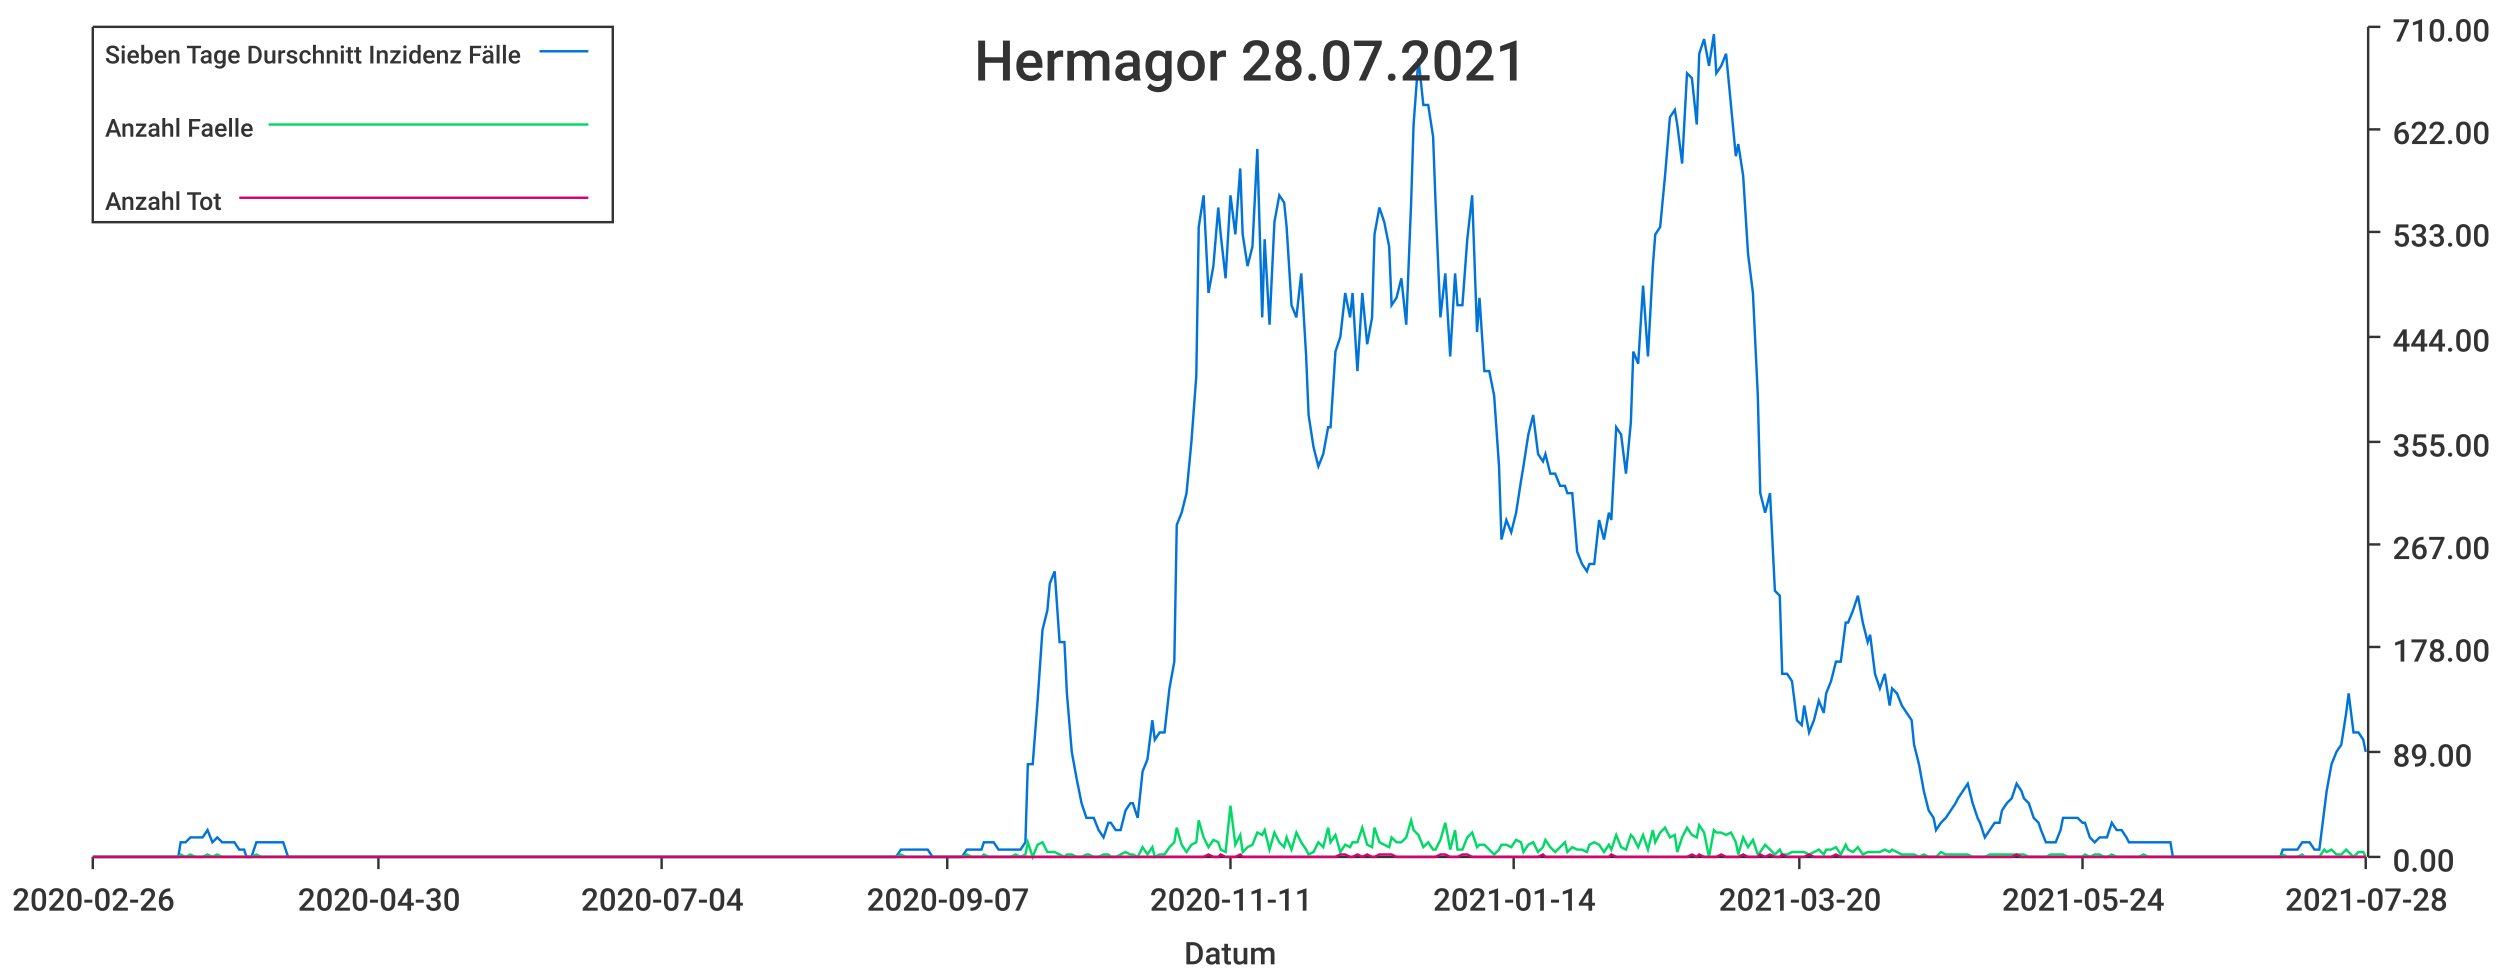
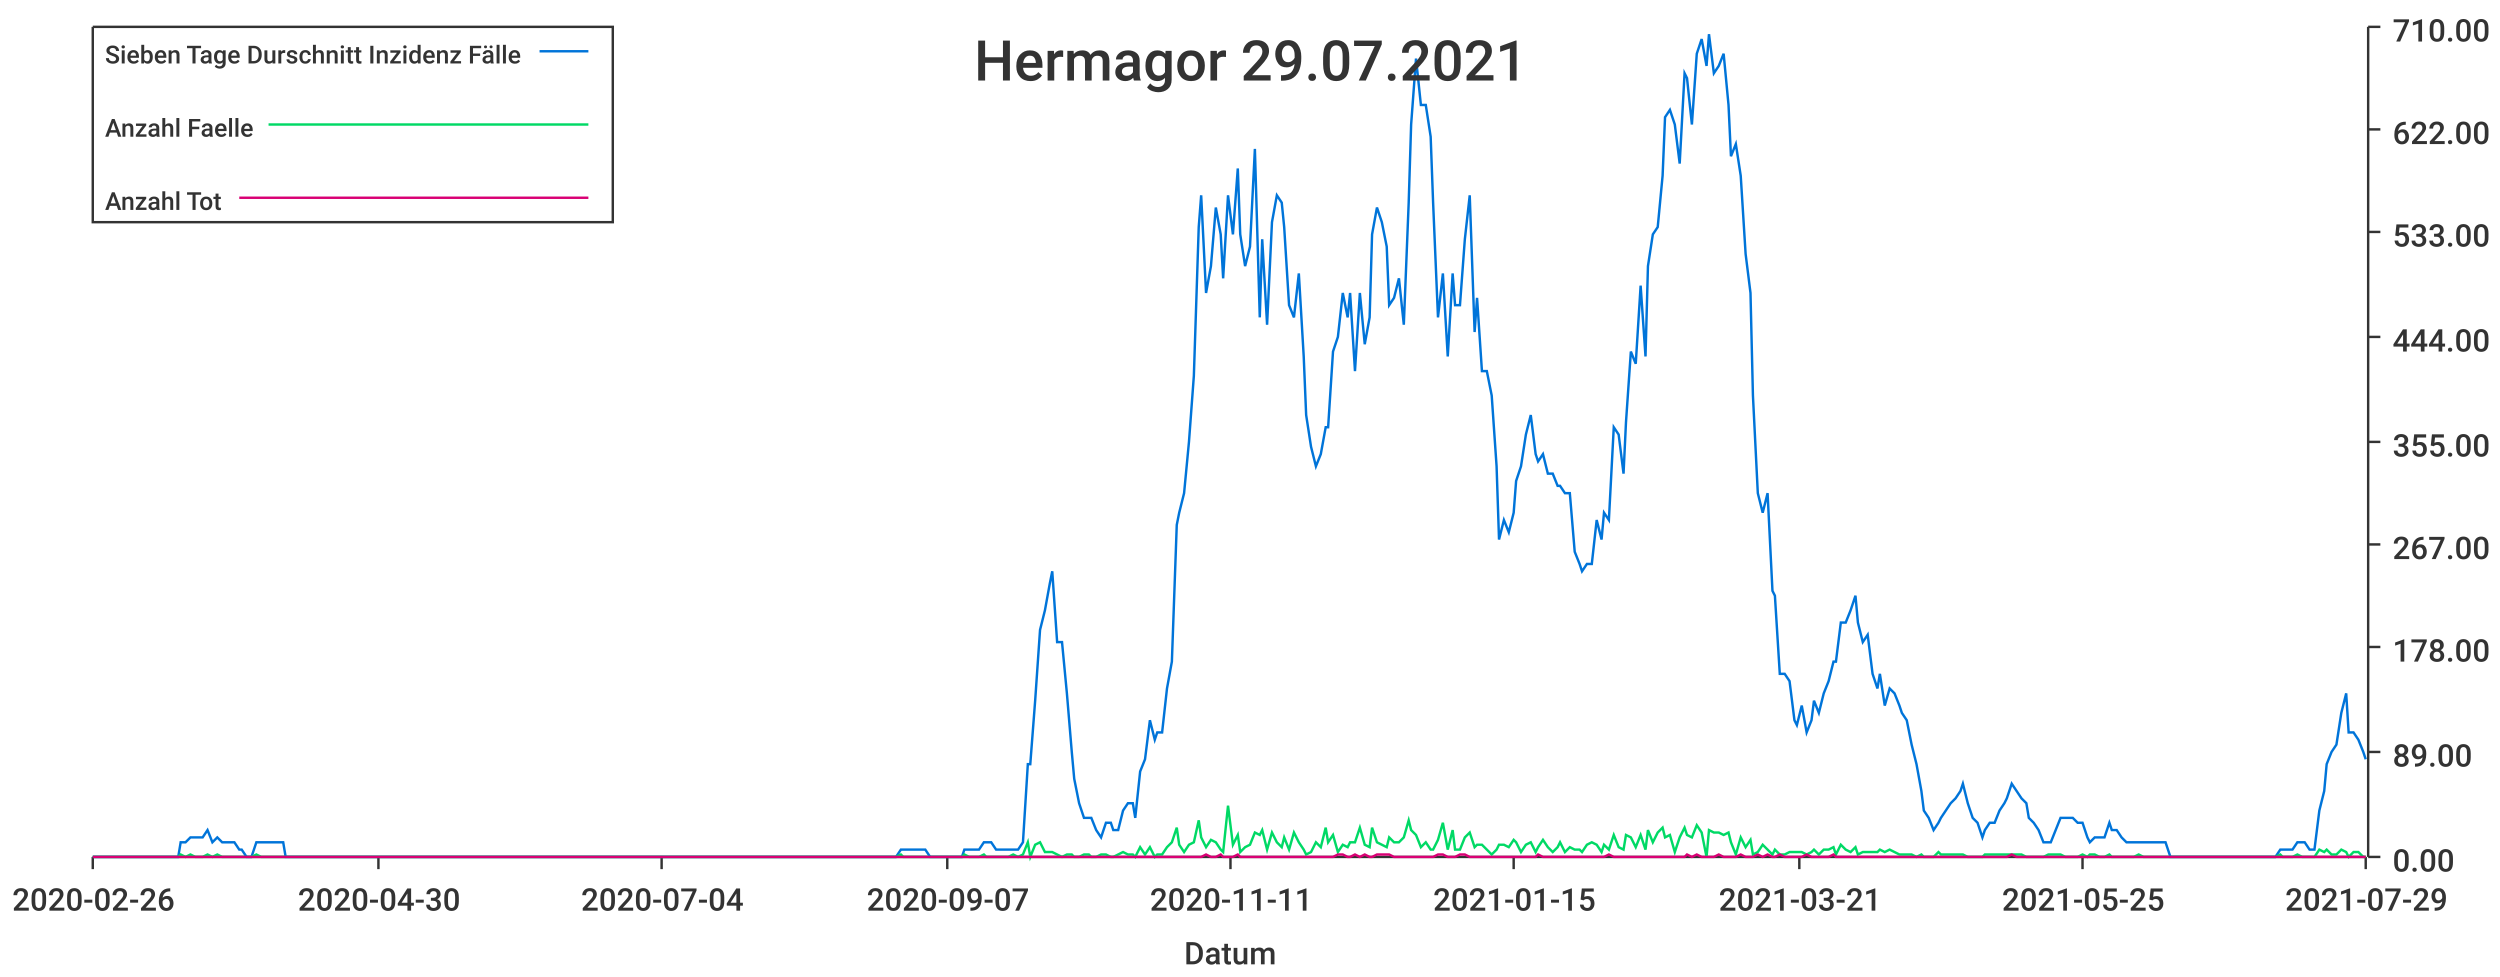
<svg xmlns="http://www.w3.org/2000/svg" width="1024" height="400">\n<path d="M 0 0 L 1024 0 L 1024 400 L 0 400 L 0 0" style="stroke-width:0;stroke:rgba(255,255,255,1.0);fill:rgba(255,255,255,1.0)" />
  <path d="M 38 11 L 969 11 L 969 351 L 38 351 L 38 11" style="stroke-width:0;stroke:rgba(255,255,255,1.0);fill:rgba(255,255,255,1.0)" />
  <path d="M 38 351 L 969 351" style="stroke-width:1;stroke:rgba(51,51,51,1.0);fill:none" />
  <path d="M 38 351 L 38 356" style="stroke-width:1;stroke:rgba(51,51,51,1.0);fill:none" />
  <text x="5" y="373" style="stroke-width:0;stroke:none;fill:rgba(51,51,51,1.0);font-size:12.8px;font-family:'Roboto Medium',sans-serif">2020-02-26</text>
  <path d="M 155 351 L 155 356" style="stroke-width:1;stroke:rgba(51,51,51,1.0);fill:none" />
  <text x="122" y="373" style="stroke-width:0;stroke:none;fill:rgba(51,51,51,1.0);font-size:12.8px;font-family:'Roboto Medium',sans-serif">2020-04-30</text>
  <path d="M 271 351 L 271 356" style="stroke-width:1;stroke:rgba(51,51,51,1.0);fill:none" />
  <text x="238" y="373" style="stroke-width:0;stroke:none;fill:rgba(51,51,51,1.0);font-size:12.8px;font-family:'Roboto Medium',sans-serif">2020-07-04</text>
  <path d="M 388 351 L 388 356" style="stroke-width:1;stroke:rgba(51,51,51,1.0);fill:none" />
  <text x="355" y="373" style="stroke-width:0;stroke:none;fill:rgba(51,51,51,1.0);font-size:12.8px;font-family:'Roboto Medium',sans-serif">2020-09-07</text>
  <path d="M 504 351 L 504 356" style="stroke-width:1;stroke:rgba(51,51,51,1.0);fill:none" />
  <text x="471" y="373" style="stroke-width:0;stroke:none;fill:rgba(51,51,51,1.0);font-size:12.8px;font-family:'Roboto Medium',sans-serif">2020-11-11</text>
  <path d="M 620 351 L 620 356" style="stroke-width:1;stroke:rgba(51,51,51,1.0);fill:none" />
-   <text x="587" y="373" style="stroke-width:0;stroke:none;fill:rgba(51,51,51,1.0);font-size:12.8px;font-family:'Roboto Medium',sans-serif">2021-01-14</text>
+   <text x="587" y="373" style="stroke-width:0;stroke:none;fill:rgba(51,51,51,1.0);font-size:12.8px;font-family:'Roboto Medium',sans-serif">2021-01-15</text>
  <path d="M 737 351 L 737 356" style="stroke-width:1;stroke:rgba(51,51,51,1.0);fill:none" />
-   <text x="704" y="373" style="stroke-width:0;stroke:none;fill:rgba(51,51,51,1.0);font-size:12.8px;font-family:'Roboto Medium',sans-serif">2021-03-20</text>
+   <text x="704" y="373" style="stroke-width:0;stroke:none;fill:rgba(51,51,51,1.0);font-size:12.8px;font-family:'Roboto Medium',sans-serif">2021-03-21</text>
  <path d="M 853 351 L 853 356" style="stroke-width:1;stroke:rgba(51,51,51,1.0);fill:none" />
-   <text x="820" y="373" style="stroke-width:0;stroke:none;fill:rgba(51,51,51,1.0);font-size:12.8px;font-family:'Roboto Medium',sans-serif">2021-05-24</text>
+   <text x="820" y="373" style="stroke-width:0;stroke:none;fill:rgba(51,51,51,1.0);font-size:12.8px;font-family:'Roboto Medium',sans-serif">2021-05-25</text>
  <path d="M 969 351 L 969 356" style="stroke-width:1;stroke:rgba(51,51,51,1.0);fill:none" />
-   <text x="936" y="373" style="stroke-width:0;stroke:none;fill:rgba(51,51,51,1.0);font-size:12.8px;font-family:'Roboto Medium',sans-serif">2021-07-28</text>
+   <text x="936" y="373" style="stroke-width:0;stroke:none;fill:rgba(51,51,51,1.0);font-size:12.8px;font-family:'Roboto Medium',sans-serif">2021-07-29</text>
  <text x="485" y="395" style="stroke-width:0;stroke:none;fill:rgba(51,51,51,1.0);font-size:12.8px;font-family:'Roboto Medium',sans-serif">Datum</text>
  <path d="M 970 351 L 970 11" style="stroke-width:1;stroke:rgba(51,51,51,1.0);fill:none" />
  <path d="M 970 351 L 975 351" style="stroke-width:1;stroke:rgba(51,51,51,1.0);fill:none" />
  <text x="980" y="357" style="stroke-width:0;stroke:none;fill:rgba(51,51,51,1.0);font-size:12.8px;font-family:'Roboto Medium',sans-serif">0.00</text>
  <path d="M 970 308 L 975 308" style="stroke-width:1;stroke:rgba(51,51,51,1.0);fill:none" />
  <text x="980" y="314" style="stroke-width:0;stroke:none;fill:rgba(51,51,51,1.0);font-size:12.8px;font-family:'Roboto Medium',sans-serif">89.00</text>
  <path d="M 970 265 L 975 265" style="stroke-width:1;stroke:rgba(51,51,51,1.0);fill:none" />
  <text x="980" y="271" style="stroke-width:0;stroke:none;fill:rgba(51,51,51,1.0);font-size:12.8px;font-family:'Roboto Medium',sans-serif">178.00</text>
  <path d="M 970 223 L 975 223" style="stroke-width:1;stroke:rgba(51,51,51,1.0);fill:none" />
  <text x="980" y="229" style="stroke-width:0;stroke:none;fill:rgba(51,51,51,1.0);font-size:12.8px;font-family:'Roboto Medium',sans-serif">267.00</text>
  <path d="M 970 181 L 975 181" style="stroke-width:1;stroke:rgba(51,51,51,1.0);fill:none" />
  <text x="980" y="187" style="stroke-width:0;stroke:none;fill:rgba(51,51,51,1.0);font-size:12.8px;font-family:'Roboto Medium',sans-serif">355.00</text>
  <path d="M 970 138 L 975 138" style="stroke-width:1;stroke:rgba(51,51,51,1.0);fill:none" />
  <text x="980" y="144" style="stroke-width:0;stroke:none;fill:rgba(51,51,51,1.0);font-size:12.8px;font-family:'Roboto Medium',sans-serif">444.00</text>
  <path d="M 970 95 L 975 95" style="stroke-width:1;stroke:rgba(51,51,51,1.0);fill:none" />
  <text x="980" y="101" style="stroke-width:0;stroke:none;fill:rgba(51,51,51,1.0);font-size:12.8px;font-family:'Roboto Medium',sans-serif">533.00</text>
  <path d="M 970 53 L 975 53" style="stroke-width:1;stroke:rgba(51,51,51,1.0);fill:none" />
  <text x="980" y="59" style="stroke-width:0;stroke:none;fill:rgba(51,51,51,1.0);font-size:12.8px;font-family:'Roboto Medium',sans-serif">622.00</text>
  <path d="M 970 11 L 975 11" style="stroke-width:1;stroke:rgba(51,51,51,1.0);fill:none" />
  <text x="980" y="17" style="stroke-width:0;stroke:none;fill:rgba(51,51,51,1.0);font-size:12.8px;font-family:'Roboto Medium',sans-serif">710.00</text>
-   <path d="M 38 351 L 40 351 L 42 351 L 44 351 L 46 351 L 47 351 L 49 351 L 51 351 L 53 351 L 55 351 L 56 351 L 58 351 L 60 351 L 62 351 L 64 351 L 65 351 L 67 351 L 69 351 L 71 351 L 73 351 L 74 345 L 76 345 L 78 343 L 80 343 L 82 343 L 83 343 L 85 340 L 87 345 L 89 343 L 91 345 L 92 345 L 94 345 L 96 345 L 98 348 L 100 348 L 101 351 L 103 351 L 105 345 L 107 345 L 109 345 L 110 345 L 112 345 L 114 345 L 116 345 L 118 351 L 119 351 L 121 351 L 123 351 L 125 351 L 127 351 L 128 351 L 130 351 L 132 351 L 134 351 L 136 351 L 137 351 L 139 351 L 141 351 L 143 351 L 145 351 L 146 351 L 148 351 L 150 351 L 152 351 L 154 351 L 155 351 L 157 351 L 159 351 L 161 351 L 163 351 L 164 351 L 166 351 L 168 351 L 170 351 L 171 351 L 173 351 L 175 351 L 177 351 L 179 351 L 180 351 L 182 351 L 184 351 L 186 351 L 188 351 L 189 351 L 191 351 L 193 351 L 195 351 L 197 351 L 198 351 L 200 351 L 202 351 L 204 351 L 206 351 L 207 351 L 209 351 L 211 351 L 213 351 L 215 351 L 216 351 L 218 351 L 220 351 L 222 351 L 224 351 L 225 351 L 227 351 L 229 351 L 231 351 L 233 351 L 234 351 L 236 351 L 238 351 L 240 351 L 242 351 L 243 351 L 245 351 L 247 351 L 249 351 L 251 351 L 252 351 L 254 351 L 256 351 L 258 351 L 260 351 L 261 351 L 263 351 L 265 351 L 267 351 L 269 351 L 270 351 L 272 351 L 274 351 L 276 351 L 278 351 L 279 351 L 281 351 L 283 351 L 285 351 L 287 351 L 288 351 L 290 351 L 292 351 L 294 351 L 296 351 L 297 351 L 299 351 L 301 351 L 303 351 L 304 351 L 306 351 L 308 351 L 310 351 L 312 351 L 313 351 L 315 351 L 317 351 L 319 351 L 321 351 L 322 351 L 324 351 L 326 351 L 328 351 L 330 351 L 331 351 L 333 351 L 335 351 L 337 351 L 339 351 L 340 351 L 342 351 L 344 351 L 346 351 L 348 351 L 349 351 L 351 351 L 353 351 L 355 351 L 357 351 L 358 351 L 360 351 L 362 351 L 364 351 L 366 351 L 367 351 L 369 348 L 371 348 L 373 348 L 375 348 L 376 348 L 378 348 L 380 348 L 382 351 L 384 351 L 385 351 L 387 351 L 389 351 L 391 351 L 393 351 L 394 351 L 396 348 L 398 348 L 400 348 L 402 348 L 403 345 L 405 345 L 407 345 L 409 348 L 411 348 L 412 348 L 414 348 L 416 348 L 418 348 L 420 345 L 421 313 L 423 313 L 425 287 L 427 258 L 429 250 L 430 239 L 432 234 L 434 263 L 436 263 L 437 284 L 439 308 L 441 319 L 443 329 L 445 335 L 446 335 L 448 335 L 450 340 L 452 343 L 454 337 L 455 337 L 457 340 L 459 340 L 461 332 L 463 329 L 464 329 L 466 335 L 468 316 L 470 311 L 472 295 L 473 303 L 475 300 L 477 300 L 479 282 L 481 271 L 482 215 L 484 210 L 486 202 L 488 181 L 490 154 L 491 93 L 493 80 L 495 120 L 497 109 L 499 85 L 500 96 L 502 114 L 504 80 L 506 96 L 508 69 L 509 96 L 511 109 L 513 101 L 515 61 L 517 130 L 518 98 L 520 133 L 522 91 L 524 80 L 526 83 L 527 93 L 529 125 L 531 130 L 533 112 L 535 146 L 536 170 L 538 183 L 540 191 L 542 186 L 544 175 L 545 175 L 547 144 L 549 138 L 551 120 L 553 130 L 554 120 L 556 152 L 558 120 L 560 141 L 562 130 L 563 96 L 565 85 L 567 91 L 569 101 L 570 125 L 572 122 L 574 114 L 576 133 L 578 83 L 579 51 L 581 24 L 583 43 L 585 43 L 587 56 L 588 83 L 590 130 L 592 112 L 594 146 L 596 112 L 597 125 L 599 125 L 601 98 L 603 80 L 605 136 L 606 122 L 608 152 L 610 152 L 612 162 L 614 191 L 615 221 L 617 213 L 619 218 L 621 210 L 623 197 L 624 191 L 626 178 L 628 170 L 630 186 L 632 189 L 633 186 L 635 194 L 637 194 L 639 199 L 641 199 L 642 202 L 644 202 L 646 226 L 648 231 L 650 234 L 651 231 L 653 231 L 655 213 L 657 221 L 659 210 L 660 213 L 662 175 L 664 178 L 666 194 L 668 173 L 669 144 L 671 149 L 673 117 L 675 146 L 677 109 L 678 96 L 680 93 L 682 72 L 684 48 L 686 45 L 687 51 L 689 67 L 691 30 L 693 32 L 695 51 L 696 22 L 698 16 L 700 27 L 702 14 L 703 30 L 705 27 L 707 22 L 709 43 L 711 64 L 712 59 L 714 72 L 716 104 L 718 120 L 720 162 L 721 202 L 723 210 L 725 202 L 727 242 L 729 244 L 730 276 L 732 276 L 734 279 L 736 295 L 738 297 L 739 289 L 741 300 L 743 295 L 745 287 L 747 292 L 748 284 L 750 279 L 752 271 L 754 271 L 756 255 L 757 255 L 759 250 L 761 244 L 763 255 L 765 263 L 766 260 L 768 276 L 770 282 L 772 276 L 774 289 L 775 282 L 777 284 L 779 289 L 781 292 L 783 295 L 784 305 L 786 313 L 788 324 L 790 332 L 792 335 L 793 340 L 795 337 L 797 335 L 799 332 L 801 329 L 802 327 L 804 324 L 806 321 L 808 329 L 810 335 L 811 337 L 813 343 L 815 340 L 817 337 L 819 337 L 820 332 L 822 329 L 824 327 L 826 321 L 828 324 L 829 327 L 831 329 L 833 335 L 835 337 L 836 340 L 838 345 L 840 345 L 842 345 L 844 340 L 845 335 L 847 335 L 849 335 L 851 335 L 853 337 L 854 337 L 856 343 L 858 345 L 860 343 L 862 343 L 863 343 L 865 337 L 867 340 L 869 340 L 871 343 L 872 345 L 874 345 L 876 345 L 878 345 L 880 345 L 881 345 L 883 345 L 885 345 L 887 345 L 889 345 L 890 351 L 892 351 L 894 351 L 896 351 L 898 351 L 899 351 L 901 351 L 903 351 L 905 351 L 907 351 L 908 351 L 910 351 L 912 351 L 914 351 L 916 351 L 917 351 L 919 351 L 921 351 L 923 351 L 925 351 L 926 351 L 928 351 L 930 351 L 932 351 L 934 351 L 935 348 L 937 348 L 939 348 L 941 348 L 943 345 L 944 345 L 946 345 L 948 348 L 950 348 L 952 332 L 953 324 L 955 313 L 957 308 L 959 305 L 961 292 L 962 284 L 964 300 L 966 300 L 968 303 L 969 308" style="stroke-width:1;stroke:rgba(0,116,217,1.0);fill:none" />
-   <path d="M 38 351 L 40 351 L 42 351 L 44 351 L 46 351 L 47 351 L 49 351 L 51 351 L 53 351 L 55 351 L 56 351 L 58 351 L 60 351 L 62 351 L 64 351 L 65 351 L 67 351 L 69 351 L 71 351 L 73 351 L 74 350 L 76 351 L 78 350 L 80 351 L 82 351 L 83 351 L 85 350 L 87 351 L 89 350 L 91 351 L 92 351 L 94 351 L 96 351 L 98 351 L 100 351 L 101 351 L 103 351 L 105 350 L 107 351 L 109 351 L 110 351 L 112 351 L 114 351 L 116 351 L 118 351 L 119 351 L 121 351 L 123 351 L 125 351 L 127 351 L 128 351 L 130 351 L 132 351 L 134 351 L 136 351 L 137 351 L 139 351 L 141 351 L 143 351 L 145 351 L 146 351 L 148 351 L 150 351 L 152 351 L 154 351 L 155 351 L 157 351 L 159 351 L 161 351 L 163 351 L 164 351 L 166 351 L 168 351 L 170 351 L 171 351 L 173 351 L 175 351 L 177 351 L 179 351 L 180 351 L 182 351 L 184 351 L 186 351 L 188 351 L 189 351 L 191 351 L 193 351 L 195 351 L 197 351 L 198 351 L 200 351 L 202 351 L 204 351 L 206 351 L 207 351 L 209 351 L 211 351 L 213 351 L 215 351 L 216 351 L 218 351 L 220 351 L 222 351 L 224 351 L 225 351 L 227 351 L 229 351 L 231 351 L 233 351 L 234 351 L 236 351 L 238 351 L 240 351 L 242 351 L 243 351 L 245 351 L 247 351 L 249 351 L 251 351 L 252 351 L 254 351 L 256 351 L 258 351 L 260 351 L 261 351 L 263 351 L 265 351 L 267 351 L 269 351 L 270 351 L 272 351 L 274 351 L 276 351 L 278 351 L 279 351 L 281 351 L 283 351 L 285 351 L 287 351 L 288 351 L 290 351 L 292 351 L 294 351 L 296 351 L 297 351 L 299 351 L 301 351 L 303 351 L 304 351 L 306 351 L 308 351 L 310 351 L 312 351 L 313 351 L 315 351 L 317 351 L 319 351 L 321 351 L 322 351 L 324 351 L 326 351 L 328 351 L 330 351 L 331 351 L 333 351 L 335 351 L 337 351 L 339 351 L 340 351 L 342 351 L 344 351 L 346 351 L 348 351 L 349 351 L 351 351 L 353 351 L 355 351 L 357 351 L 358 351 L 360 351 L 362 351 L 364 351 L 366 351 L 367 351 L 369 350 L 371 351 L 373 351 L 375 351 L 376 351 L 378 351 L 380 351 L 382 351 L 384 351 L 385 351 L 387 351 L 389 351 L 391 351 L 393 351 L 394 351 L 396 350 L 398 351 L 400 351 L 402 351 L 403 350 L 405 351 L 407 351 L 409 351 L 411 351 L 412 351 L 414 351 L 416 350 L 418 351 L 420 350 L 421 345 L 423 351 L 425 346 L 427 345 L 429 349 L 430 349 L 432 349 L 434 350 L 436 351 L 437 350 L 439 350 L 441 351 L 443 351 L 445 350 L 446 350 L 448 351 L 450 351 L 452 350 L 454 350 L 455 351 L 457 351 L 459 350 L 461 349 L 463 350 L 464 350 L 466 351 L 468 347 L 470 350 L 472 347 L 473 351 L 475 350 L 477 350 L 479 347 L 481 345 L 482 339 L 484 346 L 486 349 L 488 346 L 490 345 L 491 336 L 493 343 L 495 347 L 497 344 L 499 345 L 500 348 L 502 349 L 504 330 L 506 346 L 508 342 L 509 349 L 511 347 L 513 346 L 515 341 L 517 342 L 518 340 L 520 348 L 522 341 L 524 345 L 526 347 L 527 343 L 529 348 L 531 341 L 533 345 L 535 348 L 536 350 L 538 349 L 540 345 L 542 347 L 544 339 L 545 345 L 547 342 L 549 349 L 551 346 L 553 347 L 554 345 L 556 345 L 558 339 L 560 346 L 562 347 L 563 339 L 565 345 L 567 346 L 569 347 L 570 343 L 572 345 L 574 345 L 576 343 L 578 336 L 579 340 L 581 342 L 583 347 L 585 345 L 587 348 L 588 348 L 590 344 L 592 337 L 594 348 L 596 340 L 597 348 L 599 348 L 601 343 L 603 341 L 605 347 L 606 346 L 608 346 L 610 348 L 612 350 L 614 348 L 615 346 L 617 346 L 619 347 L 621 344 L 623 345 L 624 349 L 626 346 L 628 345 L 630 349 L 632 347 L 633 344 L 635 347 L 637 349 L 639 347 L 641 345 L 642 349 L 644 347 L 646 348 L 648 348 L 650 349 L 651 346 L 653 345 L 655 346 L 657 349 L 659 346 L 660 348 L 662 342 L 664 347 L 666 348 L 668 342 L 669 343 L 671 347 L 673 342 L 675 348 L 677 340 L 678 345 L 680 341 L 682 339 L 684 343 L 686 342 L 687 349 L 689 343 L 691 339 L 693 342 L 695 343 L 696 338 L 698 341 L 700 351 L 702 340 L 703 341 L 705 341 L 707 342 L 709 341 L 711 345 L 712 350 L 714 343 L 716 347 L 718 344 L 720 350 L 721 349 L 723 346 L 725 348 L 727 350 L 729 348 L 730 350 L 732 350 L 734 349 L 736 349 L 738 349 L 739 349 L 741 350 L 743 349 L 745 348 L 747 350 L 748 348 L 750 348 L 752 347 L 754 350 L 756 346 L 757 348 L 759 349 L 761 347 L 763 350 L 765 349 L 766 349 L 768 349 L 770 349 L 772 348 L 774 349 L 775 348 L 777 349 L 779 350 L 781 350 L 783 350 L 784 350 L 786 351 L 788 350 L 790 351 L 792 351 L 793 351 L 795 349 L 797 350 L 799 350 L 801 350 L 802 350 L 804 350 L 806 350 L 808 351 L 810 351 L 811 351 L 813 351 L 815 350 L 817 350 L 819 350 L 820 350 L 822 350 L 824 350 L 826 350 L 828 350 L 829 350 L 831 351 L 833 351 L 835 351 L 836 351 L 838 351 L 840 350 L 842 350 L 844 350 L 845 350 L 847 351 L 849 351 L 851 351 L 853 351 L 854 350 L 856 351 L 858 350 L 860 350 L 862 351 L 863 351 L 865 350 L 867 351 L 869 351 L 871 351 L 872 351 L 874 351 L 876 351 L 878 350 L 880 351 L 881 351 L 883 351 L 885 351 L 887 351 L 889 351 L 890 351 L 892 351 L 894 351 L 896 351 L 898 351 L 899 351 L 901 351 L 903 351 L 905 351 L 907 351 L 908 351 L 910 351 L 912 351 L 914 351 L 916 351 L 917 351 L 919 351 L 921 351 L 923 351 L 925 351 L 926 351 L 928 351 L 930 351 L 932 351 L 934 351 L 935 350 L 937 351 L 939 351 L 941 351 L 943 350 L 944 351 L 946 351 L 948 351 L 950 351 L 952 348 L 953 349 L 955 348 L 957 350 L 959 350 L 961 348 L 962 349 L 964 351 L 966 349 L 968 349 L 969 351" style="stroke-width:1;stroke:rgba(0,217,101,1.0);fill:none" />
-   <path d="M 38 351 L 40 351 L 42 351 L 44 351 L 46 351 L 47 351 L 49 351 L 51 351 L 53 351 L 55 351 L 56 351 L 58 351 L 60 351 L 62 351 L 64 351 L 65 351 L 67 351 L 69 351 L 71 351 L 73 351 L 74 351 L 76 351 L 78 351 L 80 351 L 82 351 L 83 351 L 85 351 L 87 351 L 89 351 L 91 351 L 92 351 L 94 351 L 96 351 L 98 351 L 100 351 L 101 351 L 103 351 L 105 351 L 107 351 L 109 351 L 110 351 L 112 351 L 114 351 L 116 351 L 118 351 L 119 351 L 121 351 L 123 351 L 125 351 L 127 351 L 128 351 L 130 351 L 132 351 L 134 351 L 136 351 L 137 351 L 139 351 L 141 351 L 143 351 L 145 351 L 146 351 L 148 351 L 150 351 L 152 351 L 154 351 L 155 351 L 157 351 L 159 351 L 161 351 L 163 351 L 164 351 L 166 351 L 168 351 L 170 351 L 171 351 L 173 351 L 175 351 L 177 351 L 179 351 L 180 351 L 182 351 L 184 351 L 186 351 L 188 351 L 189 351 L 191 351 L 193 351 L 195 351 L 197 351 L 198 351 L 200 351 L 202 351 L 204 351 L 206 351 L 207 351 L 209 351 L 211 351 L 213 351 L 215 351 L 216 351 L 218 351 L 220 351 L 222 351 L 224 351 L 225 351 L 227 351 L 229 351 L 231 351 L 233 351 L 234 351 L 236 351 L 238 351 L 240 351 L 242 351 L 243 351 L 245 351 L 247 351 L 249 351 L 251 351 L 252 351 L 254 351 L 256 351 L 258 351 L 260 351 L 261 351 L 263 351 L 265 351 L 267 351 L 269 351 L 270 351 L 272 351 L 274 351 L 276 351 L 278 351 L 279 351 L 281 351 L 283 351 L 285 351 L 287 351 L 288 351 L 290 351 L 292 351 L 294 351 L 296 351 L 297 351 L 299 351 L 301 351 L 303 351 L 304 351 L 306 351 L 308 351 L 310 351 L 312 351 L 313 351 L 315 351 L 317 351 L 319 351 L 321 351 L 322 351 L 324 351 L 326 351 L 328 351 L 330 351 L 331 351 L 333 351 L 335 351 L 337 351 L 339 351 L 340 351 L 342 351 L 344 351 L 346 351 L 348 351 L 349 351 L 351 351 L 353 351 L 355 351 L 357 351 L 358 351 L 360 351 L 362 351 L 364 351 L 366 351 L 367 351 L 369 351 L 371 351 L 373 351 L 375 351 L 376 351 L 378 351 L 380 351 L 382 351 L 384 351 L 385 351 L 387 351 L 389 351 L 391 351 L 393 351 L 394 351 L 396 351 L 398 351 L 400 351 L 402 351 L 403 351 L 405 351 L 407 351 L 409 351 L 411 351 L 412 351 L 414 351 L 416 351 L 418 351 L 420 351 L 421 351 L 423 351 L 425 351 L 427 351 L 429 351 L 430 351 L 432 351 L 434 351 L 436 351 L 437 351 L 439 351 L 441 351 L 443 351 L 445 351 L 446 351 L 448 351 L 450 351 L 452 351 L 454 351 L 455 351 L 457 351 L 459 351 L 461 351 L 463 351 L 464 351 L 466 351 L 468 351 L 470 351 L 472 351 L 473 351 L 475 351 L 477 351 L 479 351 L 481 351 L 482 351 L 484 351 L 486 351 L 488 351 L 490 351 L 491 351 L 493 351 L 495 350 L 497 351 L 499 351 L 500 350 L 502 351 L 504 351 L 506 351 L 508 350 L 509 351 L 511 351 L 513 351 L 515 351 L 517 351 L 518 351 L 520 351 L 522 351 L 524 351 L 526 351 L 527 351 L 529 351 L 531 351 L 533 351 L 535 351 L 536 351 L 538 351 L 540 351 L 542 351 L 544 351 L 545 351 L 547 351 L 549 350 L 551 350 L 553 351 L 554 351 L 556 350 L 558 351 L 560 350 L 562 351 L 563 351 L 565 350 L 567 350 L 569 350 L 570 350 L 572 351 L 574 351 L 576 351 L 578 351 L 579 351 L 581 351 L 583 351 L 585 351 L 587 351 L 588 351 L 590 350 L 592 350 L 594 351 L 596 351 L 597 351 L 599 350 L 601 350 L 603 351 L 605 351 L 606 351 L 608 351 L 610 351 L 612 351 L 614 351 L 615 351 L 617 351 L 619 351 L 621 351 L 623 351 L 624 351 L 626 351 L 628 351 L 630 351 L 632 350 L 633 351 L 635 351 L 637 351 L 639 351 L 641 351 L 642 351 L 644 351 L 646 351 L 648 351 L 650 351 L 651 351 L 653 351 L 655 351 L 657 351 L 659 351 L 660 350 L 662 351 L 664 351 L 666 351 L 668 351 L 669 351 L 671 351 L 673 351 L 675 351 L 677 351 L 678 351 L 680 351 L 682 351 L 684 351 L 686 351 L 687 351 L 689 351 L 691 351 L 693 350 L 695 351 L 696 350 L 698 351 L 700 351 L 702 351 L 703 351 L 705 350 L 707 351 L 709 351 L 711 351 L 712 351 L 714 350 L 716 351 L 718 351 L 720 351 L 721 350 L 723 351 L 725 350 L 727 351 L 729 351 L 730 350 L 732 351 L 734 351 L 736 351 L 738 351 L 739 351 L 741 350 L 743 351 L 745 351 L 747 351 L 748 351 L 750 351 L 752 350 L 754 351 L 756 351 L 757 351 L 759 351 L 761 351 L 763 351 L 765 351 L 766 351 L 768 351 L 770 351 L 772 351 L 774 351 L 775 351 L 777 351 L 779 351 L 781 351 L 783 351 L 784 351 L 786 351 L 788 351 L 790 351 L 792 351 L 793 351 L 795 351 L 797 351 L 799 351 L 801 351 L 802 351 L 804 351 L 806 351 L 808 351 L 810 351 L 811 351 L 813 351 L 815 351 L 817 351 L 819 351 L 820 351 L 822 351 L 824 351 L 826 350 L 828 351 L 829 351 L 831 351 L 833 351 L 835 351 L 836 351 L 838 351 L 840 351 L 842 351 L 844 351 L 845 351 L 847 351 L 849 351 L 851 351 L 853 351 L 854 351 L 856 351 L 858 351 L 860 351 L 862 351 L 863 351 L 865 351 L 867 351 L 869 351 L 871 351 L 872 351 L 874 351 L 876 351 L 878 351 L 880 351 L 881 351 L 883 351 L 885 351 L 887 351 L 889 351 L 890 351 L 892 351 L 894 351 L 896 351 L 898 351 L 899 351 L 901 351 L 903 351 L 905 351 L 907 351 L 908 351 L 910 351 L 912 351 L 914 351 L 916 351 L 917 351 L 919 351 L 921 351 L 923 351 L 925 351 L 926 351 L 928 351 L 930 351 L 932 351 L 934 351 L 935 351 L 937 351 L 939 351 L 941 351 L 943 351 L 944 351 L 946 351 L 948 351 L 950 351 L 952 351 L 953 351 L 955 351 L 957 351 L 959 351 L 961 351 L 962 351 L 964 351 L 966 351 L 968 351 L 969 351" style="stroke-width:1;stroke:rgba(217,0,116,1.0);fill:none" />
-   <text x="399" y="33" style="stroke-width:0;stroke:none;fill:rgba(51,51,51,1.0);font-size:23.0px;font-family:'Roboto Medium',sans-serif">Hermagor 28.07.2021</text>
+   <path d="M 38 351 L 40 351 L 42 351 L 44 351 L 46 351 L 47 351 L 49 351 L 51 351 L 53 351 L 55 351 L 56 351 L 58 351 L 60 351 L 62 351 L 64 351 L 65 351 L 67 351 L 69 351 L 71 351 L 73 351 L 74 345 L 76 345 L 78 343 L 80 343 L 82 343 L 83 343 L 85 340 L 87 345 L 89 343 L 91 345 L 92 345 L 94 345 L 96 345 L 98 348 L 99 348 L 101 351 L 103 351 L 105 345 L 107 345 L 108 345 L 110 345 L 112 345 L 114 345 L 116 345 L 117 351 L 119 351 L 121 351 L 123 351 L 125 351 L 126 351 L 128 351 L 130 351 L 132 351 L 134 351 L 135 351 L 137 351 L 139 351 L 141 351 L 143 351 L 144 351 L 146 351 L 148 351 L 150 351 L 152 351 L 153 351 L 155 351 L 157 351 L 159 351 L 160 351 L 162 351 L 164 351 L 166 351 L 168 351 L 169 351 L 171 351 L 173 351 L 175 351 L 177 351 L 178 351 L 180 351 L 182 351 L 184 351 L 186 351 L 187 351 L 189 351 L 191 351 L 193 351 L 195 351 L 196 351 L 198 351 L 200 351 L 202 351 L 204 351 L 205 351 L 207 351 L 209 351 L 211 351 L 213 351 L 214 351 L 216 351 L 218 351 L 220 351 L 221 351 L 223 351 L 225 351 L 227 351 L 229 351 L 230 351 L 232 351 L 234 351 L 236 351 L 238 351 L 239 351 L 241 351 L 243 351 L 245 351 L 247 351 L 248 351 L 250 351 L 252 351 L 254 351 L 256 351 L 257 351 L 259 351 L 261 351 L 263 351 L 265 351 L 266 351 L 268 351 L 270 351 L 272 351 L 273 351 L 275 351 L 277 351 L 279 351 L 281 351 L 282 351 L 284 351 L 286 351 L 288 351 L 290 351 L 291 351 L 293 351 L 295 351 L 297 351 L 299 351 L 300 351 L 302 351 L 304 351 L 306 351 L 308 351 L 309 351 L 311 351 L 313 351 L 315 351 L 317 351 L 318 351 L 320 351 L 322 351 L 324 351 L 326 351 L 327 351 L 329 351 L 331 351 L 333 351 L 334 351 L 336 351 L 338 351 L 340 351 L 342 351 L 343 351 L 345 351 L 347 351 L 349 351 L 351 351 L 352 351 L 354 351 L 356 351 L 358 351 L 360 351 L 361 351 L 363 351 L 365 351 L 367 351 L 369 348 L 370 348 L 372 348 L 374 348 L 376 348 L 378 348 L 379 348 L 381 351 L 383 351 L 385 351 L 387 351 L 388 351 L 390 351 L 392 351 L 394 351 L 395 348 L 397 348 L 399 348 L 401 348 L 403 345 L 404 345 L 406 345 L 408 348 L 410 348 L 412 348 L 413 348 L 415 348 L 417 348 L 419 345 L 421 313 L 422 313 L 424 287 L 426 258 L 428 250 L 430 239 L 431 234 L 433 263 L 435 263 L 437 284 L 439 308 L 440 319 L 442 329 L 444 335 L 446 335 L 447 335 L 449 340 L 451 343 L 453 337 L 455 337 L 456 340 L 458 340 L 460 332 L 462 329 L 464 329 L 465 335 L 467 316 L 469 311 L 471 295 L 473 303 L 474 300 L 476 300 L 478 282 L 480 271 L 482 215 L 483 210 L 485 202 L 487 181 L 489 154 L 491 93 L 492 80 L 494 120 L 496 109 L 498 85 L 500 96 L 501 114 L 503 80 L 505 96 L 507 69 L 508 96 L 510 109 L 512 101 L 514 61 L 516 130 L 517 98 L 519 133 L 521 91 L 523 80 L 525 83 L 526 93 L 528 125 L 530 130 L 532 112 L 534 146 L 535 170 L 537 183 L 539 191 L 541 186 L 543 175 L 544 175 L 546 144 L 548 138 L 550 120 L 552 130 L 553 120 L 555 152 L 557 120 L 559 141 L 561 130 L 562 96 L 564 85 L 566 91 L 568 101 L 569 125 L 571 122 L 573 114 L 575 133 L 577 83 L 578 51 L 580 24 L 582 43 L 584 43 L 586 56 L 587 83 L 589 130 L 591 112 L 593 146 L 595 112 L 596 125 L 598 125 L 600 98 L 602 80 L 604 136 L 605 122 L 607 152 L 609 152 L 611 162 L 613 191 L 614 221 L 616 213 L 618 218 L 620 210 L 621 197 L 623 191 L 625 178 L 627 170 L 629 186 L 630 189 L 632 186 L 634 194 L 636 194 L 638 199 L 639 199 L 641 202 L 643 202 L 645 226 L 647 231 L 648 234 L 650 231 L 652 231 L 654 213 L 656 221 L 657 210 L 659 213 L 661 175 L 663 178 L 665 194 L 666 173 L 668 144 L 670 149 L 672 117 L 674 146 L 675 109 L 677 96 L 679 93 L 681 72 L 682 48 L 684 45 L 686 51 L 688 67 L 690 30 L 691 32 L 693 51 L 695 22 L 697 16 L 699 27 L 700 14 L 702 30 L 704 27 L 706 22 L 708 43 L 709 64 L 711 59 L 713 72 L 715 104 L 717 120 L 718 162 L 720 202 L 722 210 L 724 202 L 726 242 L 727 244 L 729 276 L 731 276 L 733 279 L 735 295 L 736 297 L 738 289 L 740 300 L 742 295 L 743 287 L 745 292 L 747 284 L 749 279 L 751 271 L 752 271 L 754 255 L 756 255 L 758 250 L 760 244 L 761 255 L 763 263 L 765 260 L 767 276 L 769 282 L 770 276 L 772 289 L 774 282 L 776 284 L 778 289 L 779 292 L 781 295 L 783 305 L 785 313 L 787 324 L 788 332 L 790 335 L 792 340 L 794 337 L 795 335 L 797 332 L 799 329 L 801 327 L 803 324 L 804 321 L 806 329 L 808 335 L 810 337 L 812 343 L 813 340 L 815 337 L 817 337 L 819 332 L 821 329 L 822 327 L 824 321 L 826 324 L 828 327 L 830 329 L 831 335 L 833 337 L 835 340 L 837 345 L 839 345 L 840 345 L 842 340 L 844 335 L 846 335 L 848 335 L 849 335 L 851 337 L 853 337 L 855 343 L 856 345 L 858 343 L 860 343 L 862 343 L 864 337 L 865 340 L 867 340 L 869 343 L 871 345 L 873 345 L 874 345 L 876 345 L 878 345 L 880 345 L 882 345 L 883 345 L 885 345 L 887 345 L 889 351 L 891 351 L 892 351 L 894 351 L 896 351 L 898 351 L 900 351 L 901 351 L 903 351 L 905 351 L 907 351 L 909 351 L 910 351 L 912 351 L 914 351 L 916 351 L 917 351 L 919 351 L 921 351 L 923 351 L 925 351 L 926 351 L 928 351 L 930 351 L 932 351 L 934 348 L 935 348 L 937 348 L 939 348 L 941 345 L 943 345 L 944 345 L 946 348 L 948 348 L 950 332 L 952 324 L 953 313 L 955 308 L 957 305 L 959 292 L 961 284 L 962 300 L 964 300 L 966 303 L 968 308 L 969 311" style="stroke-width:1;stroke:rgba(0,116,217,1.0);fill:none" />
+   <path d="M 38 351 L 40 351 L 42 351 L 44 351 L 46 351 L 47 351 L 49 351 L 51 351 L 53 351 L 55 351 L 56 351 L 58 351 L 60 351 L 62 351 L 64 351 L 65 351 L 67 351 L 69 351 L 71 351 L 73 351 L 74 350 L 76 351 L 78 350 L 80 351 L 82 351 L 83 351 L 85 350 L 87 351 L 89 350 L 91 351 L 92 351 L 94 351 L 96 351 L 98 351 L 99 351 L 101 351 L 103 351 L 105 350 L 107 351 L 108 351 L 110 351 L 112 351 L 114 351 L 116 351 L 117 351 L 119 351 L 121 351 L 123 351 L 125 351 L 126 351 L 128 351 L 130 351 L 132 351 L 134 351 L 135 351 L 137 351 L 139 351 L 141 351 L 143 351 L 144 351 L 146 351 L 148 351 L 150 351 L 152 351 L 153 351 L 155 351 L 157 351 L 159 351 L 160 351 L 162 351 L 164 351 L 166 351 L 168 351 L 169 351 L 171 351 L 173 351 L 175 351 L 177 351 L 178 351 L 180 351 L 182 351 L 184 351 L 186 351 L 187 351 L 189 351 L 191 351 L 193 351 L 195 351 L 196 351 L 198 351 L 200 351 L 202 351 L 204 351 L 205 351 L 207 351 L 209 351 L 211 351 L 213 351 L 214 351 L 216 351 L 218 351 L 220 351 L 221 351 L 223 351 L 225 351 L 227 351 L 229 351 L 230 351 L 232 351 L 234 351 L 236 351 L 238 351 L 239 351 L 241 351 L 243 351 L 245 351 L 247 351 L 248 351 L 250 351 L 252 351 L 254 351 L 256 351 L 257 351 L 259 351 L 261 351 L 263 351 L 265 351 L 266 351 L 268 351 L 270 351 L 272 351 L 273 351 L 275 351 L 277 351 L 279 351 L 281 351 L 282 351 L 284 351 L 286 351 L 288 351 L 290 351 L 291 351 L 293 351 L 295 351 L 297 351 L 299 351 L 300 351 L 302 351 L 304 351 L 306 351 L 308 351 L 309 351 L 311 351 L 313 351 L 315 351 L 317 351 L 318 351 L 320 351 L 322 351 L 324 351 L 326 351 L 327 351 L 329 351 L 331 351 L 333 351 L 334 351 L 336 351 L 338 351 L 340 351 L 342 351 L 343 351 L 345 351 L 347 351 L 349 351 L 351 351 L 352 351 L 354 351 L 356 351 L 358 351 L 360 351 L 361 351 L 363 351 L 365 351 L 367 351 L 369 350 L 370 351 L 372 351 L 374 351 L 376 351 L 378 351 L 379 351 L 381 351 L 383 351 L 385 351 L 387 351 L 388 351 L 390 351 L 392 351 L 394 351 L 395 350 L 397 351 L 399 351 L 401 351 L 403 350 L 404 351 L 406 351 L 408 351 L 410 351 L 412 351 L 413 351 L 415 350 L 417 351 L 419 350 L 421 345 L 422 351 L 424 346 L 426 345 L 428 349 L 430 349 L 431 349 L 433 350 L 435 351 L 437 350 L 439 350 L 440 351 L 442 351 L 444 350 L 446 350 L 447 351 L 449 351 L 451 350 L 453 350 L 455 351 L 456 351 L 458 350 L 460 349 L 462 350 L 464 350 L 465 351 L 467 347 L 469 350 L 471 347 L 473 351 L 474 350 L 476 350 L 478 347 L 480 345 L 482 339 L 483 346 L 485 349 L 487 346 L 489 345 L 491 336 L 492 343 L 494 347 L 496 344 L 498 345 L 500 348 L 501 349 L 503 330 L 505 346 L 507 342 L 508 349 L 510 347 L 512 346 L 514 341 L 516 342 L 517 340 L 519 348 L 521 341 L 523 345 L 525 347 L 526 343 L 528 348 L 530 341 L 532 345 L 534 348 L 535 350 L 537 349 L 539 345 L 541 347 L 543 339 L 544 345 L 546 342 L 548 349 L 550 346 L 552 347 L 553 345 L 555 345 L 557 339 L 559 346 L 561 347 L 562 339 L 564 345 L 566 346 L 568 347 L 569 343 L 571 345 L 573 345 L 575 343 L 577 336 L 578 340 L 580 342 L 582 347 L 584 345 L 586 348 L 587 348 L 589 344 L 591 337 L 593 348 L 595 340 L 596 348 L 598 348 L 600 343 L 602 341 L 604 347 L 605 346 L 607 346 L 609 348 L 611 350 L 613 348 L 614 346 L 616 346 L 618 347 L 620 344 L 621 345 L 623 349 L 625 346 L 627 345 L 629 349 L 630 347 L 632 344 L 634 347 L 636 349 L 638 347 L 639 345 L 641 349 L 643 347 L 645 348 L 647 348 L 648 349 L 650 346 L 652 345 L 654 346 L 656 349 L 657 346 L 659 348 L 661 342 L 663 347 L 665 348 L 666 342 L 668 343 L 670 347 L 672 342 L 674 348 L 675 340 L 677 345 L 679 341 L 681 339 L 682 343 L 684 342 L 686 349 L 688 343 L 690 339 L 691 342 L 693 343 L 695 338 L 697 341 L 699 351 L 700 340 L 702 341 L 704 341 L 706 342 L 708 341 L 709 345 L 711 350 L 713 343 L 715 347 L 717 344 L 718 350 L 720 349 L 722 346 L 724 348 L 726 350 L 727 348 L 729 350 L 731 350 L 733 349 L 735 349 L 736 349 L 738 349 L 740 350 L 742 349 L 743 348 L 745 350 L 747 348 L 749 348 L 751 347 L 752 350 L 754 346 L 756 348 L 758 349 L 760 347 L 761 350 L 763 349 L 765 349 L 767 349 L 769 349 L 770 348 L 772 349 L 774 348 L 776 349 L 778 350 L 779 350 L 781 350 L 783 350 L 785 351 L 787 350 L 788 351 L 790 351 L 792 351 L 794 349 L 795 350 L 797 350 L 799 350 L 801 350 L 803 350 L 804 350 L 806 351 L 808 351 L 810 351 L 812 351 L 813 350 L 815 350 L 817 350 L 819 350 L 821 350 L 822 350 L 824 350 L 826 350 L 828 350 L 830 351 L 831 351 L 833 351 L 835 351 L 837 351 L 839 350 L 840 350 L 842 350 L 844 350 L 846 351 L 848 351 L 849 351 L 851 351 L 853 350 L 855 351 L 856 350 L 858 350 L 860 351 L 862 351 L 864 350 L 865 351 L 867 351 L 869 351 L 871 351 L 873 351 L 874 351 L 876 350 L 878 351 L 880 351 L 882 351 L 883 351 L 885 351 L 887 351 L 889 351 L 891 351 L 892 351 L 894 351 L 896 351 L 898 351 L 900 351 L 901 351 L 903 351 L 905 351 L 907 351 L 909 351 L 910 351 L 912 351 L 914 351 L 916 351 L 917 351 L 919 351 L 921 351 L 923 351 L 925 351 L 926 351 L 928 351 L 930 351 L 932 351 L 934 350 L 935 351 L 937 351 L 939 351 L 941 350 L 943 351 L 944 351 L 946 351 L 948 351 L 950 348 L 952 349 L 953 348 L 955 350 L 957 350 L 959 348 L 961 349 L 962 351 L 964 349 L 966 349 L 968 351 L 969 351" style="stroke-width:1;stroke:rgba(0,217,101,1.0);fill:none" />
+   <path d="M 38 351 L 40 351 L 42 351 L 44 351 L 46 351 L 47 351 L 49 351 L 51 351 L 53 351 L 55 351 L 56 351 L 58 351 L 60 351 L 62 351 L 64 351 L 65 351 L 67 351 L 69 351 L 71 351 L 73 351 L 74 351 L 76 351 L 78 351 L 80 351 L 82 351 L 83 351 L 85 351 L 87 351 L 89 351 L 91 351 L 92 351 L 94 351 L 96 351 L 98 351 L 99 351 L 101 351 L 103 351 L 105 351 L 107 351 L 108 351 L 110 351 L 112 351 L 114 351 L 116 351 L 117 351 L 119 351 L 121 351 L 123 351 L 125 351 L 126 351 L 128 351 L 130 351 L 132 351 L 134 351 L 135 351 L 137 351 L 139 351 L 141 351 L 143 351 L 144 351 L 146 351 L 148 351 L 150 351 L 152 351 L 153 351 L 155 351 L 157 351 L 159 351 L 160 351 L 162 351 L 164 351 L 166 351 L 168 351 L 169 351 L 171 351 L 173 351 L 175 351 L 177 351 L 178 351 L 180 351 L 182 351 L 184 351 L 186 351 L 187 351 L 189 351 L 191 351 L 193 351 L 195 351 L 196 351 L 198 351 L 200 351 L 202 351 L 204 351 L 205 351 L 207 351 L 209 351 L 211 351 L 213 351 L 214 351 L 216 351 L 218 351 L 220 351 L 221 351 L 223 351 L 225 351 L 227 351 L 229 351 L 230 351 L 232 351 L 234 351 L 236 351 L 238 351 L 239 351 L 241 351 L 243 351 L 245 351 L 247 351 L 248 351 L 250 351 L 252 351 L 254 351 L 256 351 L 257 351 L 259 351 L 261 351 L 263 351 L 265 351 L 266 351 L 268 351 L 270 351 L 272 351 L 273 351 L 275 351 L 277 351 L 279 351 L 281 351 L 282 351 L 284 351 L 286 351 L 288 351 L 290 351 L 291 351 L 293 351 L 295 351 L 297 351 L 299 351 L 300 351 L 302 351 L 304 351 L 306 351 L 308 351 L 309 351 L 311 351 L 313 351 L 315 351 L 317 351 L 318 351 L 320 351 L 322 351 L 324 351 L 326 351 L 327 351 L 329 351 L 331 351 L 333 351 L 334 351 L 336 351 L 338 351 L 340 351 L 342 351 L 343 351 L 345 351 L 347 351 L 349 351 L 351 351 L 352 351 L 354 351 L 356 351 L 358 351 L 360 351 L 361 351 L 363 351 L 365 351 L 367 351 L 369 351 L 370 351 L 372 351 L 374 351 L 376 351 L 378 351 L 379 351 L 381 351 L 383 351 L 385 351 L 387 351 L 388 351 L 390 351 L 392 351 L 394 351 L 395 351 L 397 351 L 399 351 L 401 351 L 403 351 L 404 351 L 406 351 L 408 351 L 410 351 L 412 351 L 413 351 L 415 351 L 417 351 L 419 351 L 421 351 L 422 351 L 424 351 L 426 351 L 428 351 L 430 351 L 431 351 L 433 351 L 435 351 L 437 351 L 439 351 L 440 351 L 442 351 L 444 351 L 446 351 L 447 351 L 449 351 L 451 351 L 453 351 L 455 351 L 456 351 L 458 351 L 460 351 L 462 351 L 464 351 L 465 351 L 467 351 L 469 351 L 471 351 L 473 351 L 474 351 L 476 351 L 478 351 L 480 351 L 482 351 L 483 351 L 485 351 L 487 351 L 489 351 L 491 351 L 492 351 L 494 350 L 496 351 L 498 351 L 500 350 L 501 351 L 503 351 L 505 351 L 507 350 L 508 351 L 510 351 L 512 351 L 514 351 L 516 351 L 517 351 L 519 351 L 521 351 L 523 351 L 525 351 L 526 351 L 528 351 L 530 351 L 532 351 L 534 351 L 535 351 L 537 351 L 539 351 L 541 351 L 543 351 L 544 351 L 546 351 L 548 350 L 550 350 L 552 351 L 553 351 L 555 350 L 557 351 L 559 350 L 561 351 L 562 351 L 564 350 L 566 350 L 568 350 L 569 350 L 571 351 L 573 351 L 575 351 L 577 351 L 578 351 L 580 351 L 582 351 L 584 351 L 586 351 L 587 351 L 589 350 L 591 350 L 593 351 L 595 351 L 596 351 L 598 350 L 600 350 L 602 351 L 604 351 L 605 351 L 607 351 L 609 351 L 611 351 L 613 351 L 614 351 L 616 351 L 618 351 L 620 351 L 621 351 L 623 351 L 625 351 L 627 351 L 629 351 L 630 350 L 632 351 L 634 351 L 636 351 L 638 351 L 639 351 L 641 351 L 643 351 L 645 351 L 647 351 L 648 351 L 650 351 L 652 351 L 654 351 L 656 351 L 657 351 L 659 350 L 661 351 L 663 351 L 665 351 L 666 351 L 668 351 L 670 351 L 672 351 L 674 351 L 675 351 L 677 351 L 679 351 L 681 351 L 682 351 L 684 351 L 686 351 L 688 351 L 690 351 L 691 350 L 693 351 L 695 350 L 697 351 L 699 351 L 700 351 L 702 351 L 704 350 L 706 351 L 708 351 L 709 351 L 711 351 L 713 350 L 715 351 L 717 351 L 718 351 L 720 350 L 722 351 L 724 350 L 726 351 L 727 351 L 729 350 L 731 351 L 733 351 L 735 351 L 736 351 L 738 351 L 740 350 L 742 351 L 743 351 L 745 351 L 747 351 L 749 351 L 751 350 L 752 351 L 754 351 L 756 351 L 758 351 L 760 351 L 761 351 L 763 351 L 765 351 L 767 351 L 769 351 L 770 351 L 772 351 L 774 351 L 776 351 L 778 351 L 779 351 L 781 351 L 783 351 L 785 351 L 787 351 L 788 351 L 790 351 L 792 351 L 794 351 L 795 351 L 797 351 L 799 351 L 801 351 L 803 351 L 804 351 L 806 351 L 808 351 L 810 351 L 812 351 L 813 351 L 815 351 L 817 351 L 819 351 L 821 351 L 822 351 L 824 350 L 826 351 L 828 351 L 830 351 L 831 351 L 833 351 L 835 351 L 837 351 L 839 351 L 840 351 L 842 351 L 844 351 L 846 351 L 848 351 L 849 351 L 851 351 L 853 351 L 855 351 L 856 351 L 858 351 L 860 351 L 862 351 L 864 351 L 865 351 L 867 351 L 869 351 L 871 351 L 873 351 L 874 351 L 876 351 L 878 351 L 880 351 L 882 351 L 883 351 L 885 351 L 887 351 L 889 351 L 891 351 L 892 351 L 894 351 L 896 351 L 898 351 L 900 351 L 901 351 L 903 351 L 905 351 L 907 351 L 909 351 L 910 351 L 912 351 L 914 351 L 916 351 L 917 351 L 919 351 L 921 351 L 923 351 L 925 351 L 926 351 L 928 351 L 930 351 L 932 351 L 934 351 L 935 351 L 937 351 L 939 351 L 941 351 L 943 351 L 944 351 L 946 351 L 948 351 L 950 351 L 952 351 L 953 351 L 955 351 L 957 351 L 959 351 L 961 351 L 962 351 L 964 351 L 966 351 L 968 351 L 969 351" style="stroke-width:1;stroke:rgba(217,0,116,1.0);fill:none" />
+   <text x="399" y="33" style="stroke-width:0;stroke:none;fill:rgba(51,51,51,1.0);font-size:23.0px;font-family:'Roboto Medium',sans-serif">Hermagor 29.07.2021</text>
  <path d="M 38 11 L 251 11 L 251 91 L 38 91 L 38 11" style="stroke-width:1;stroke:rgba(51,51,51,1.0);fill:rgba(255,255,255,1.0)" />
  <text x="43" y="26" style="stroke-width:0;stroke:none;fill:rgba(51,51,51,1.0);font-size:10.2px;font-family:'Roboto Medium',sans-serif">Sieben Tage Durschnitt Inzidenz Fälle</text>
  <path d="M 221 21 L 241 21" style="stroke-width:1;stroke:rgba(0,116,217,1.0);fill:none" />
  <text x="43" y="56" style="stroke-width:0;stroke:none;fill:rgba(51,51,51,1.0);font-size:10.2px;font-family:'Roboto Medium',sans-serif">Anzahl Faelle</text>
  <path d="M 110 51 L 241 51" style="stroke-width:1;stroke:rgba(0,217,101,1.0);fill:none" />
  <text x="43" y="86" style="stroke-width:0;stroke:none;fill:rgba(51,51,51,1.0);font-size:10.2px;font-family:'Roboto Medium',sans-serif">Anzahl Tot</text>
  <path d="M 98 81 L 241 81" style="stroke-width:1;stroke:rgba(217,0,116,1.0);fill:none" />
</svg>
